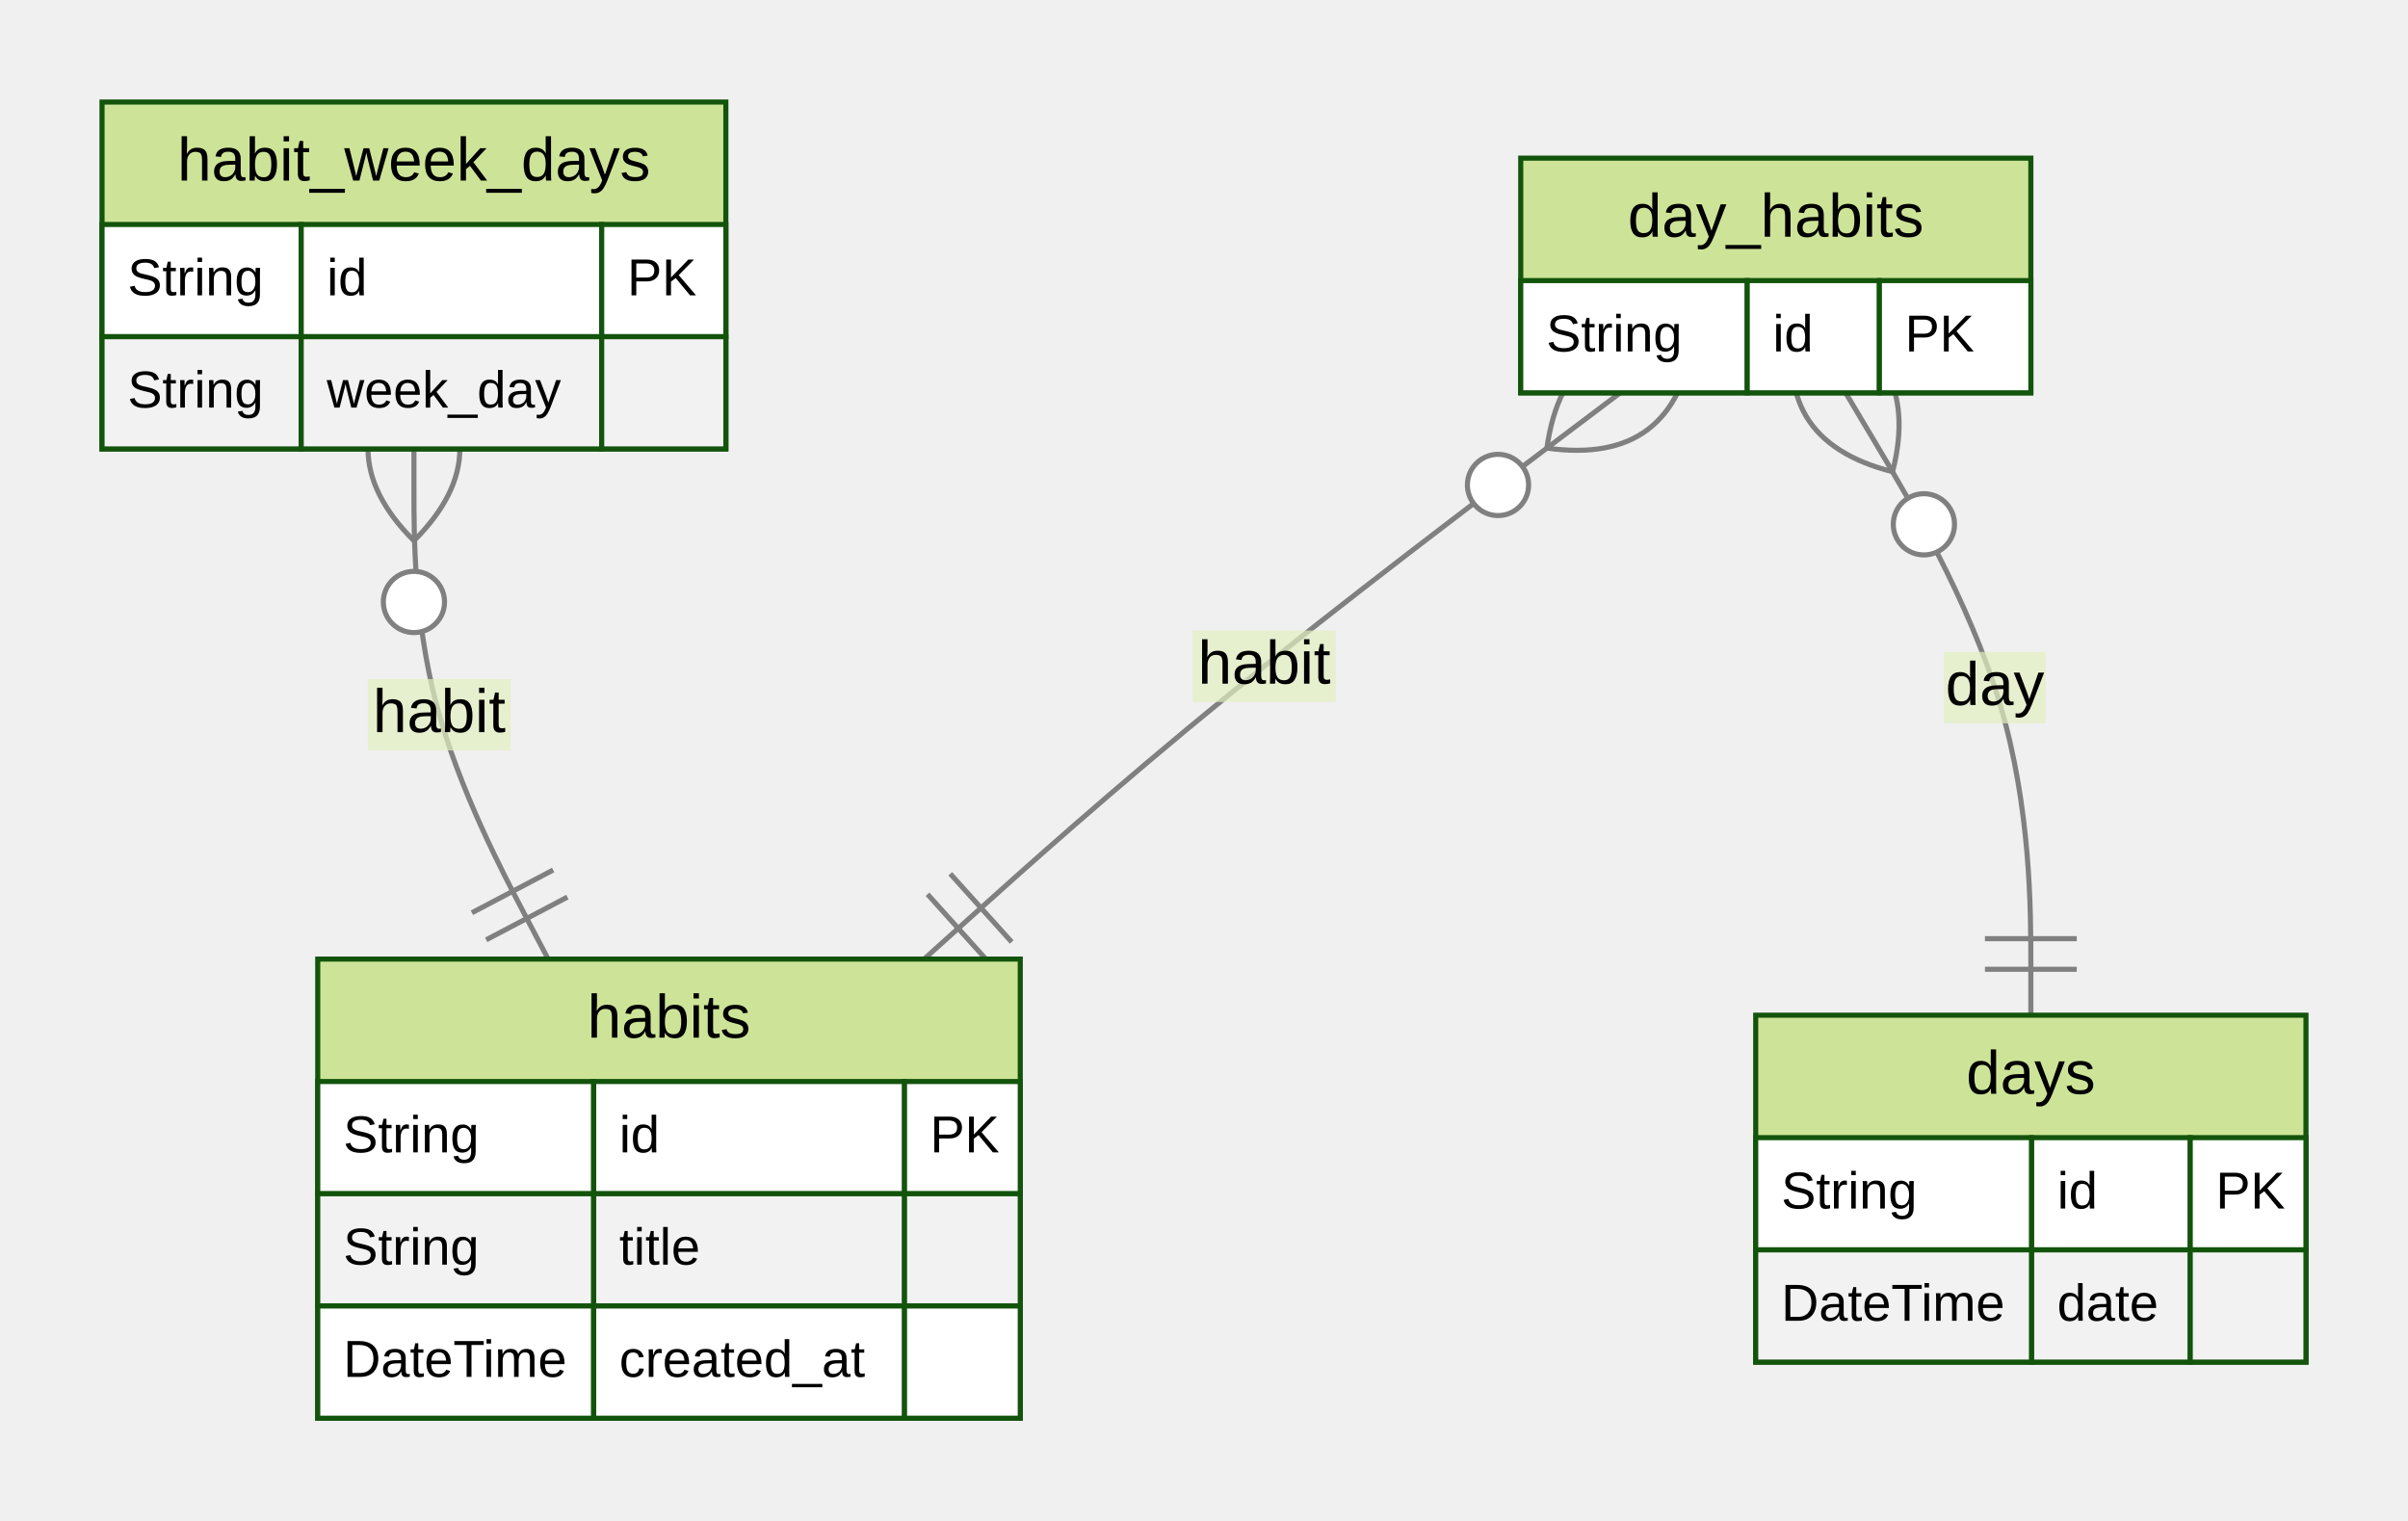
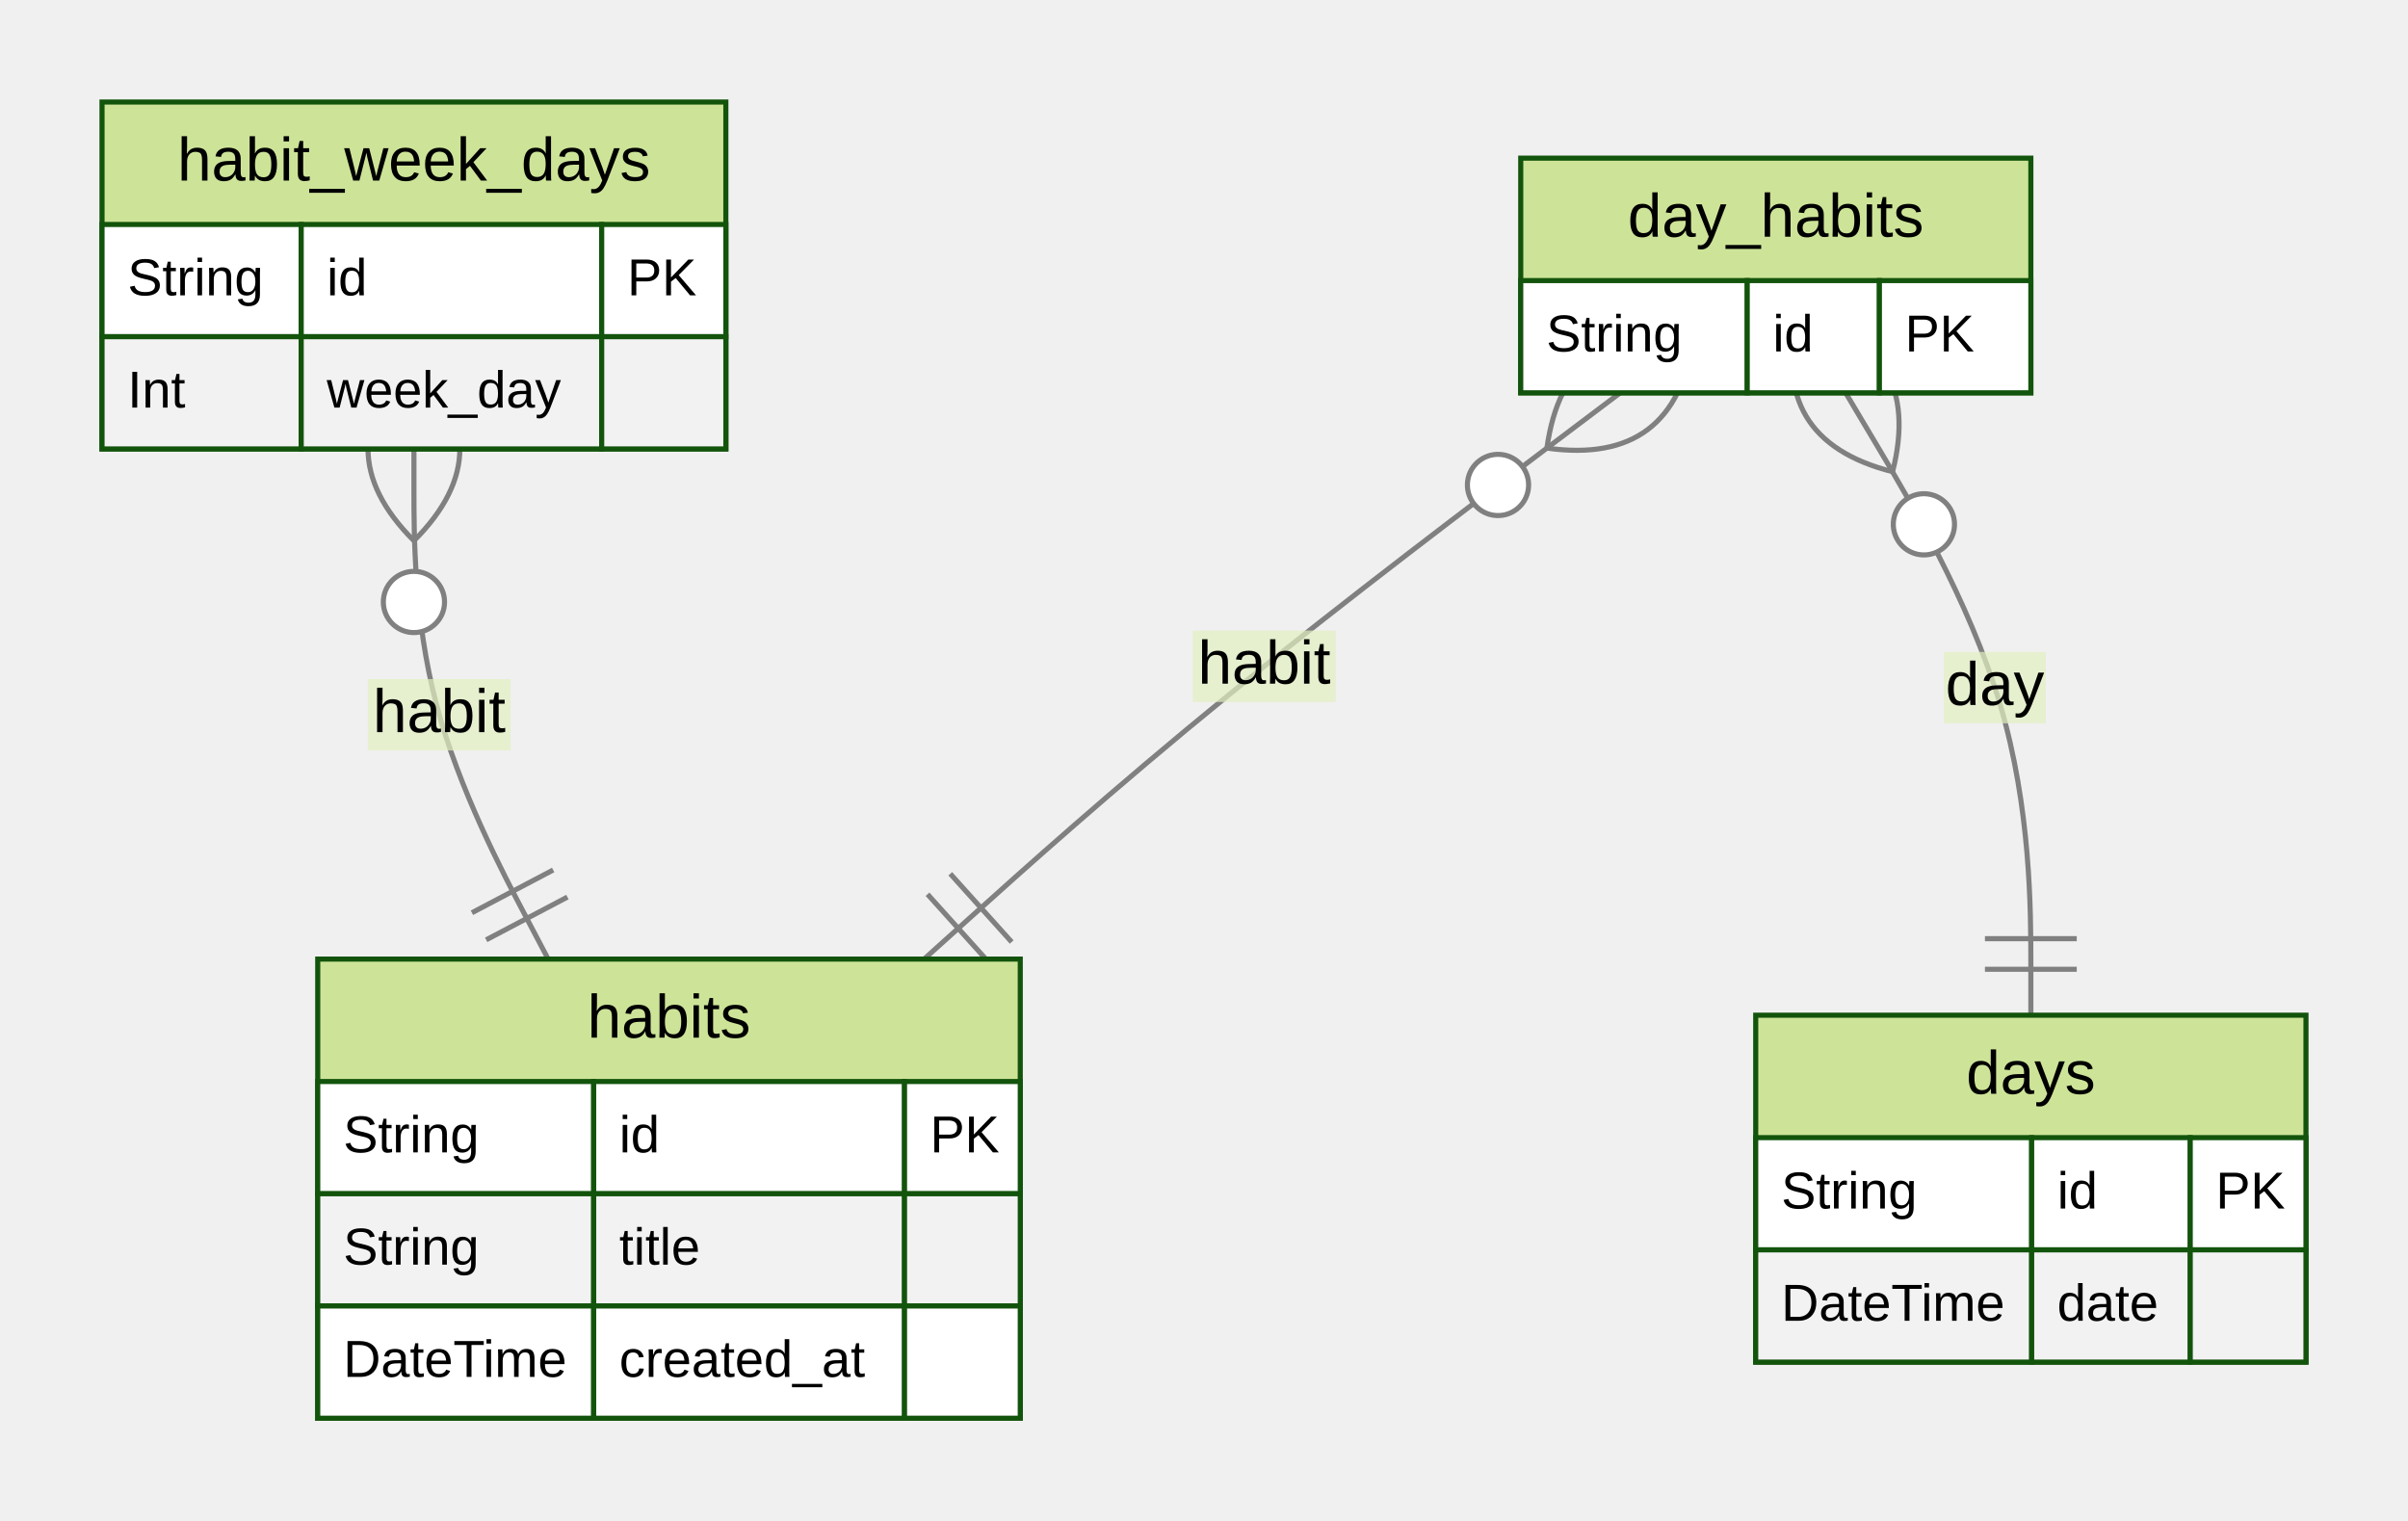
<svg xmlns="http://www.w3.org/2000/svg" aria-roledescription="er" viewBox="0 0 472.051 298" style="max-width: 472.051px; background-color: white;" width="100%" id="mermaid-0">
  <style>#mermaid-0{font-family:"trebuchet ms",verdana,arial,sans-serif;font-size:16px;fill:#000000;}#mermaid-0 .error-icon{fill:#552222;}#mermaid-0 .error-text{fill:#552222;stroke:#552222;}#mermaid-0 .edge-thickness-normal{stroke-width:2px;}#mermaid-0 .edge-thickness-thick{stroke-width:3.5px;}#mermaid-0 .edge-pattern-solid{stroke-dasharray:0;}#mermaid-0 .edge-pattern-dashed{stroke-dasharray:3;}#mermaid-0 .edge-pattern-dotted{stroke-dasharray:2;}#mermaid-0 .marker{fill:#000000;stroke:#000000;}#mermaid-0 .marker.cross{stroke:#000000;}#mermaid-0 svg{font-family:"trebuchet ms",verdana,arial,sans-serif;font-size:16px;}#mermaid-0 .entityBox{fill:#cde498;stroke:#13540c;}#mermaid-0 .attributeBoxOdd{fill:#ffffff;stroke:#13540c;}#mermaid-0 .attributeBoxEven{fill:#f2f2f2;stroke:#13540c;}#mermaid-0 .relationshipLabelBox{fill:hsl(78.158, 58.462%, 84.51%);opacity:0.7;background-color:hsl(78.158, 58.462%, 84.51%);}#mermaid-0 .relationshipLabelBox rect{opacity:0.5;}#mermaid-0 .relationshipLine{stroke:#000000;}#mermaid-0 .entityTitleText{text-anchor:middle;font-size:18px;fill:#000000;}#mermaid-0 :root{--mermaid-font-family:"trebuchet ms",verdana,arial,sans-serif;}</style>
  <g />
  <defs>
    <marker orient="auto" markerHeight="18" markerWidth="18" refY="9" refX="0" id="ONLY_ONE_START">
      <path d="M9,0 L9,18 M15,0 L15,18" fill="none" stroke="gray" />
    </marker>
  </defs>
  <defs>
    <marker orient="auto" markerHeight="18" markerWidth="18" refY="9" refX="18" id="ONLY_ONE_END">
      <path d="M3,0 L3,18 M9,0 L9,18" fill="none" stroke="gray" />
    </marker>
  </defs>
  <defs>
    <marker orient="auto" markerHeight="18" markerWidth="30" refY="9" refX="0" id="ZERO_OR_ONE_START">
      <circle r="6" cy="9" cx="21" fill="white" stroke="gray" />
      <path d="M9,0 L9,18" fill="none" stroke="gray" />
    </marker>
  </defs>
  <defs>
    <marker orient="auto" markerHeight="18" markerWidth="30" refY="9" refX="30" id="ZERO_OR_ONE_END">
      <circle r="6" cy="9" cx="9" fill="white" stroke="gray" />
      <path d="M21,0 L21,18" fill="none" stroke="gray" />
    </marker>
  </defs>
  <defs>
    <marker orient="auto" markerHeight="36" markerWidth="45" refY="18" refX="18" id="ONE_OR_MORE_START">
      <path d="M0,18 Q 18,0 36,18 Q 18,36 0,18 M42,9 L42,27" fill="none" stroke="gray" />
    </marker>
  </defs>
  <defs>
    <marker orient="auto" markerHeight="36" markerWidth="45" refY="18" refX="27" id="ONE_OR_MORE_END">
      <path d="M3,9 L3,27 M9,18 Q27,0 45,18 Q27,36 9,18" fill="none" stroke="gray" />
    </marker>
  </defs>
  <defs>
    <marker orient="auto" markerHeight="36" markerWidth="57" refY="18" refX="18" id="ZERO_OR_MORE_START">
      <circle r="6" cy="18" cx="48" fill="white" stroke="gray" />
      <path d="M0,18 Q18,0 36,18 Q18,36 0,18" fill="none" stroke="gray" />
    </marker>
  </defs>
  <defs>
    <marker orient="auto" markerHeight="36" markerWidth="57" refY="18" refX="39" id="ZERO_OR_MORE_END">
      <circle r="6" cy="18" cx="9" fill="white" stroke="gray" />
      <path d="M21,18 Q39,0 57,18 Q39,36 21,18" fill="none" stroke="gray" />
    </marker>
  </defs>
  <path style="stroke: gray; fill: none;" marker-start="url(#ZERO_OR_MORE_START)" marker-end="url(#ONLY_ONE_END)" d="M81.146,88L81.146,96.333C81.146,104.667,81.146,121.333,85.532,138C89.918,154.667,98.69,171.333,103.076,179.667L107.462,188" class="er relationshipLine" />
  <path style="stroke: gray; fill: none;" marker-start="url(#ZERO_OR_MORE_START)" marker-end="url(#ONLY_ONE_END)" d="M361.807,77L367.859,87.167C373.91,97.333,386.013,117.667,392.065,138C398.116,158.333,398.116,178.667,398.116,188.833L398.116,199" class="er relationshipLine" />
  <path style="stroke: gray; fill: none;" marker-start="url(#ZERO_OR_MORE_START)" marker-end="url(#ONLY_ONE_END)" d="M317.615,77L304.132,87.167C290.65,97.333,263.685,117.667,240.941,136.167C218.198,154.667,199.676,171.333,190.416,179.667L181.155,188" class="er relationshipLine" />
-   <g transform="translate(62.28748,188 )" id="entity-habits-c43881c6-c368-40ea-8c35-55d517be1c24">
+   <g transform="translate(62.28748,188 )" id="entity-habits-5216b6a8-80c1-4d03-810a-1ad8ea18732c">
    <rect height="90" width="137.718" y="0" x="0" class="er entityBox" />
-     <text style="dominant-baseline: middle; text-anchor: middle; font-size: 12px;" transform="translate(68.85901,12)" y="0" x="0" id="text-entity-habits-c43881c6-c368-40ea-8c35-55d517be1c24" class="er entityLabel">habits</text>
+     <text style="dominant-baseline: middle; text-anchor: middle; font-size: 12px;" transform="translate(68.85901,12)" y="0" x="0" id="text-entity-habits-5216b6a8-80c1-4d03-810a-1ad8ea18732c" class="er entityLabel">habits</text>
    <rect height="22" width="54.096" y="24" x="0" class="er attributeBoxOdd" />
-     <text style="dominant-baseline: middle; font-size: 10.2px;" transform="translate(5,35)" y="0" x="0" id="text-entity-habits-c43881c6-c368-40ea-8c35-55d517be1c24-attr-1-type" class="er entityLabel">String</text>
+     <text style="dominant-baseline: middle; font-size: 10.2px;" transform="translate(5,35)" y="0" x="0" id="text-entity-habits-5216b6a8-80c1-4d03-810a-1ad8ea18732c-attr-1-type" class="er entityLabel">String</text>
    <rect height="22" width="60.935" y="24" x="54.096" class="er attributeBoxOdd" />
-     <text style="dominant-baseline: middle; font-size: 10.2px;" transform="translate(59.09555,35)" y="0" x="0" id="text-entity-habits-c43881c6-c368-40ea-8c35-55d517be1c24-attr-1-name" class="er entityLabel">id</text>
+     <text style="dominant-baseline: middle; font-size: 10.2px;" transform="translate(59.09555,35)" y="0" x="0" id="text-entity-habits-5216b6a8-80c1-4d03-810a-1ad8ea18732c-attr-1-name" class="er entityLabel">id</text>
    <rect height="22" width="22.688" y="24" x="115.03" class="er attributeBoxOdd" />
-     <text style="dominant-baseline: middle; font-size: 10.2px;" transform="translate(120.0303,35)" y="0" x="0" id="text-entity-habits-c43881c6-c368-40ea-8c35-55d517be1c24-attr-1-key" class="er entityLabel">PK</text>
+     <text style="dominant-baseline: middle; font-size: 10.2px;" transform="translate(120.0303,35)" y="0" x="0" id="text-entity-habits-5216b6a8-80c1-4d03-810a-1ad8ea18732c-attr-1-key" class="er entityLabel">PK</text>
    <rect height="22" width="54.096" y="46" x="0" class="er attributeBoxEven" />
-     <text style="dominant-baseline: middle; font-size: 10.2px;" transform="translate(5,57)" y="0" x="0" id="text-entity-habits-c43881c6-c368-40ea-8c35-55d517be1c24-attr-2-type" class="er entityLabel">String</text>
+     <text style="dominant-baseline: middle; font-size: 10.2px;" transform="translate(5,57)" y="0" x="0" id="text-entity-habits-5216b6a8-80c1-4d03-810a-1ad8ea18732c-attr-2-type" class="er entityLabel">String</text>
    <rect height="22" width="60.935" y="46" x="54.096" class="er attributeBoxEven" />
-     <text style="dominant-baseline: middle; font-size: 10.2px;" transform="translate(59.09555,57)" y="0" x="0" id="text-entity-habits-c43881c6-c368-40ea-8c35-55d517be1c24-attr-2-name" class="er entityLabel">title</text>
+     <text style="dominant-baseline: middle; font-size: 10.2px;" transform="translate(59.09555,57)" y="0" x="0" id="text-entity-habits-5216b6a8-80c1-4d03-810a-1ad8ea18732c-attr-2-name" class="er entityLabel">title</text>
    <rect height="22" width="22.688" y="46" x="115.03" class="er attributeBoxEven" />
-     <text style="dominant-baseline: middle; font-size: 10.2px;" transform="translate(120.0303,57)" y="0" x="0" id="text-entity-habits-c43881c6-c368-40ea-8c35-55d517be1c24-attr-2-key" class="er entityLabel" />
+     <text style="dominant-baseline: middle; font-size: 10.2px;" transform="translate(120.0303,57)" y="0" x="0" id="text-entity-habits-5216b6a8-80c1-4d03-810a-1ad8ea18732c-attr-2-key" class="er entityLabel" />
    <rect height="22" width="54.096" y="68" x="0" class="er attributeBoxOdd" />
-     <text style="dominant-baseline: middle; font-size: 10.2px;" transform="translate(5,79)" y="0" x="0" id="text-entity-habits-c43881c6-c368-40ea-8c35-55d517be1c24-attr-3-type" class="er entityLabel">DateTime</text>
+     <text style="dominant-baseline: middle; font-size: 10.2px;" transform="translate(5,79)" y="0" x="0" id="text-entity-habits-5216b6a8-80c1-4d03-810a-1ad8ea18732c-attr-3-type" class="er entityLabel">DateTime</text>
    <rect height="22" width="60.935" y="68" x="54.096" class="er attributeBoxOdd" />
-     <text style="dominant-baseline: middle; font-size: 10.2px;" transform="translate(59.09555,79)" y="0" x="0" id="text-entity-habits-c43881c6-c368-40ea-8c35-55d517be1c24-attr-3-name" class="er entityLabel">created_at</text>
+     <text style="dominant-baseline: middle; font-size: 10.2px;" transform="translate(59.09555,79)" y="0" x="0" id="text-entity-habits-5216b6a8-80c1-4d03-810a-1ad8ea18732c-attr-3-name" class="er entityLabel">created_at</text>
    <rect height="22" width="22.688" y="68" x="115.03" class="er attributeBoxOdd" />
-     <text style="dominant-baseline: middle; font-size: 10.2px;" transform="translate(120.0303,79)" y="0" x="0" id="text-entity-habits-c43881c6-c368-40ea-8c35-55d517be1c24-attr-3-key" class="er entityLabel" />
+     <text style="dominant-baseline: middle; font-size: 10.2px;" transform="translate(120.0303,79)" y="0" x="0" id="text-entity-habits-5216b6a8-80c1-4d03-810a-1ad8ea18732c-attr-3-key" class="er entityLabel" />
  </g>
-   <g transform="translate(20,20 )" id="entity-habitweekdays-d720aaec-1a6a-4be2-a784-69f3821dfa1d">
+   <g transform="translate(20,20 )" id="entity-habitweekdays-1dcdfa0e-6d24-4220-b9d7-fdb6ec8e37e4">
    <rect height="68" width="122.293" y="0" x="0" class="er entityBox" />
-     <text style="dominant-baseline: middle; text-anchor: middle; font-size: 12px;" transform="translate(61.14648,12)" y="0" x="0" id="text-entity-habitweekdays-d720aaec-1a6a-4be2-a784-69f3821dfa1d" class="er entityLabel">habit_week_days</text>
+     <text style="dominant-baseline: middle; text-anchor: middle; font-size: 12px;" transform="translate(61.14648,12)" y="0" x="0" id="text-entity-habitweekdays-1dcdfa0e-6d24-4220-b9d7-fdb6ec8e37e4" class="er entityLabel">habit_week_days</text>
    <rect height="22" width="39.048" y="24" x="0" class="er attributeBoxOdd" />
-     <text style="dominant-baseline: middle; font-size: 10.2px;" transform="translate(5,35)" y="0" x="0" id="text-entity-habitweekdays-d720aaec-1a6a-4be2-a784-69f3821dfa1d-attr-1-type" class="er entityLabel">String</text>
+     <text style="dominant-baseline: middle; font-size: 10.2px;" transform="translate(5,35)" y="0" x="0" id="text-entity-habitweekdays-1dcdfa0e-6d24-4220-b9d7-fdb6ec8e37e4-attr-1-type" class="er entityLabel">String</text>
    <rect height="22" width="58.904" y="24" x="39.048" class="er attributeBoxOdd" />
-     <text style="dominant-baseline: middle; font-size: 10.2px;" transform="translate(44.04844,35)" y="0" x="0" id="text-entity-habitweekdays-d720aaec-1a6a-4be2-a784-69f3821dfa1d-attr-1-name" class="er entityLabel">id</text>
+     <text style="dominant-baseline: middle; font-size: 10.2px;" transform="translate(44.04844,35)" y="0" x="0" id="text-entity-habitweekdays-1dcdfa0e-6d24-4220-b9d7-fdb6ec8e37e4-attr-1-name" class="er entityLabel">id</text>
    <rect height="22" width="24.34" y="24" x="97.953" class="er attributeBoxOdd" />
-     <text style="dominant-baseline: middle; font-size: 10.2px;" transform="translate(102.9529,35)" y="0" x="0" id="text-entity-habitweekdays-d720aaec-1a6a-4be2-a784-69f3821dfa1d-attr-1-key" class="er entityLabel">PK</text>
+     <text style="dominant-baseline: middle; font-size: 10.2px;" transform="translate(102.9529,35)" y="0" x="0" id="text-entity-habitweekdays-1dcdfa0e-6d24-4220-b9d7-fdb6ec8e37e4-attr-1-key" class="er entityLabel">PK</text>
    <rect height="22" width="39.048" y="46" x="0" class="er attributeBoxEven" />
-     <text style="dominant-baseline: middle; font-size: 10.2px;" transform="translate(5,57)" y="0" x="0" id="text-entity-habitweekdays-d720aaec-1a6a-4be2-a784-69f3821dfa1d-attr-2-type" class="er entityLabel">String</text>
+     <text style="dominant-baseline: middle; font-size: 10.2px;" transform="translate(5,57)" y="0" x="0" id="text-entity-habitweekdays-1dcdfa0e-6d24-4220-b9d7-fdb6ec8e37e4-attr-2-type" class="er entityLabel">Int</text>
    <rect height="22" width="58.904" y="46" x="39.048" class="er attributeBoxEven" />
-     <text style="dominant-baseline: middle; font-size: 10.2px;" transform="translate(44.04844,57)" y="0" x="0" id="text-entity-habitweekdays-d720aaec-1a6a-4be2-a784-69f3821dfa1d-attr-2-name" class="er entityLabel">week_day</text>
+     <text style="dominant-baseline: middle; font-size: 10.2px;" transform="translate(44.04844,57)" y="0" x="0" id="text-entity-habitweekdays-1dcdfa0e-6d24-4220-b9d7-fdb6ec8e37e4-attr-2-name" class="er entityLabel">week_day</text>
    <rect height="22" width="24.34" y="46" x="97.953" class="er attributeBoxEven" />
-     <text style="dominant-baseline: middle; font-size: 10.2px;" transform="translate(102.9529,57)" y="0" x="0" id="text-entity-habitweekdays-d720aaec-1a6a-4be2-a784-69f3821dfa1d-attr-2-key" class="er entityLabel" />
+     <text style="dominant-baseline: middle; font-size: 10.2px;" transform="translate(102.9529,57)" y="0" x="0" id="text-entity-habitweekdays-1dcdfa0e-6d24-4220-b9d7-fdb6ec8e37e4-attr-2-key" class="er entityLabel" />
  </g>
-   <g transform="translate(344.182,199 )" id="entity-days-7cfa4824-4a28-49ed-ad4e-61af4c489b88">
+   <g transform="translate(344.182,199 )" id="entity-days-685d8baa-3e36-4eba-82a4-4b6792ee6464">
    <rect height="68" width="107.869" y="0" x="0" class="er entityBox" />
-     <text style="dominant-baseline: middle; text-anchor: middle; font-size: 12px;" transform="translate(53.93452,12)" y="0" x="0" id="text-entity-days-7cfa4824-4a28-49ed-ad4e-61af4c489b88" class="er entityLabel">days</text>
+     <text style="dominant-baseline: middle; text-anchor: middle; font-size: 12px;" transform="translate(53.93452,12)" y="0" x="0" id="text-entity-days-685d8baa-3e36-4eba-82a4-4b6792ee6464" class="er entityLabel">days</text>
    <rect height="22" width="54.096" y="24" x="0" class="er attributeBoxOdd" />
-     <text style="dominant-baseline: middle; font-size: 10.2px;" transform="translate(5,35)" y="0" x="0" id="text-entity-days-7cfa4824-4a28-49ed-ad4e-61af4c489b88-attr-1-type" class="er entityLabel">String</text>
+     <text style="dominant-baseline: middle; font-size: 10.2px;" transform="translate(5,35)" y="0" x="0" id="text-entity-days-685d8baa-3e36-4eba-82a4-4b6792ee6464-attr-1-type" class="er entityLabel">String</text>
    <rect height="22" width="31.086" y="24" x="54.096" class="er attributeBoxOdd" />
-     <text style="dominant-baseline: middle; font-size: 10.2px;" transform="translate(59.09555,35)" y="0" x="0" id="text-entity-days-7cfa4824-4a28-49ed-ad4e-61af4c489b88-attr-1-name" class="er entityLabel">id</text>
+     <text style="dominant-baseline: middle; font-size: 10.2px;" transform="translate(59.09555,35)" y="0" x="0" id="text-entity-days-685d8baa-3e36-4eba-82a4-4b6792ee6464-attr-1-name" class="er entityLabel">id</text>
    <rect height="22" width="22.688" y="24" x="85.181" class="er attributeBoxOdd" />
-     <text style="dominant-baseline: middle; font-size: 10.2px;" transform="translate(90.18137,35)" y="0" x="0" id="text-entity-days-7cfa4824-4a28-49ed-ad4e-61af4c489b88-attr-1-key" class="er entityLabel">PK</text>
+     <text style="dominant-baseline: middle; font-size: 10.2px;" transform="translate(90.18137,35)" y="0" x="0" id="text-entity-days-685d8baa-3e36-4eba-82a4-4b6792ee6464-attr-1-key" class="er entityLabel">PK</text>
    <rect height="22" width="54.096" y="46" x="0" class="er attributeBoxEven" />
-     <text style="dominant-baseline: middle; font-size: 10.2px;" transform="translate(5,57)" y="0" x="0" id="text-entity-days-7cfa4824-4a28-49ed-ad4e-61af4c489b88-attr-2-type" class="er entityLabel">DateTime</text>
+     <text style="dominant-baseline: middle; font-size: 10.2px;" transform="translate(5,57)" y="0" x="0" id="text-entity-days-685d8baa-3e36-4eba-82a4-4b6792ee6464-attr-2-type" class="er entityLabel">DateTime</text>
    <rect height="22" width="31.086" y="46" x="54.096" class="er attributeBoxEven" />
-     <text style="dominant-baseline: middle; font-size: 10.2px;" transform="translate(59.09555,57)" y="0" x="0" id="text-entity-days-7cfa4824-4a28-49ed-ad4e-61af4c489b88-attr-2-name" class="er entityLabel">date</text>
+     <text style="dominant-baseline: middle; font-size: 10.2px;" transform="translate(59.09555,57)" y="0" x="0" id="text-entity-days-685d8baa-3e36-4eba-82a4-4b6792ee6464-attr-2-name" class="er entityLabel">date</text>
    <rect height="22" width="22.688" y="46" x="85.181" class="er attributeBoxEven" />
-     <text style="dominant-baseline: middle; font-size: 10.2px;" transform="translate(90.18137,57)" y="0" x="0" id="text-entity-days-7cfa4824-4a28-49ed-ad4e-61af4c489b88-attr-2-key" class="er entityLabel" />
+     <text style="dominant-baseline: middle; font-size: 10.2px;" transform="translate(90.18137,57)" y="0" x="0" id="text-entity-days-685d8baa-3e36-4eba-82a4-4b6792ee6464-attr-2-key" class="er entityLabel" />
  </g>
-   <g transform="translate(298.1165,31 )" id="entity-dayhabits-41fa3e5d-1437-4089-b239-d28c426e3a07">
+   <g transform="translate(298.1165,31 )" id="entity-dayhabits-e741dbe7-edfb-492a-830c-5522e3c9f45e">
    <rect height="46" width="100" y="0" x="0" class="er entityBox" />
-     <text style="dominant-baseline: middle; text-anchor: middle; font-size: 12px;" transform="translate(50,12)" y="0" x="0" id="text-entity-dayhabits-41fa3e5d-1437-4089-b239-d28c426e3a07" class="er entityLabel">day_habits</text>
+     <text style="dominant-baseline: middle; text-anchor: middle; font-size: 12px;" transform="translate(50,12)" y="0" x="0" id="text-entity-dayhabits-e741dbe7-edfb-492a-830c-5522e3c9f45e" class="er entityLabel">day_habits</text>
    <rect height="22" width="44.399" y="24" x="0" class="er attributeBoxOdd" />
-     <text style="dominant-baseline: middle; font-size: 10.2px;" transform="translate(5,35)" y="0" x="0" id="text-entity-dayhabits-41fa3e5d-1437-4089-b239-d28c426e3a07-attr-1-type" class="er entityLabel">String</text>
+     <text style="dominant-baseline: middle; font-size: 10.2px;" transform="translate(5,35)" y="0" x="0" id="text-entity-dayhabits-e741dbe7-edfb-492a-830c-5522e3c9f45e-attr-1-type" class="er entityLabel">String</text>
    <rect height="22" width="25.911" y="24" x="44.399" class="er attributeBoxOdd" />
-     <text style="dominant-baseline: middle; font-size: 10.2px;" transform="translate(49.39862,35)" y="0" x="0" id="text-entity-dayhabits-41fa3e5d-1437-4089-b239-d28c426e3a07-attr-1-name" class="er entityLabel">id</text>
+     <text style="dominant-baseline: middle; font-size: 10.2px;" transform="translate(49.39862,35)" y="0" x="0" id="text-entity-dayhabits-e741dbe7-edfb-492a-830c-5522e3c9f45e-attr-1-name" class="er entityLabel">id</text>
    <rect height="22" width="29.69" y="24" x="70.31" class="er attributeBoxOdd" />
-     <text style="dominant-baseline: middle; font-size: 10.2px;" transform="translate(75.30976,35)" y="0" x="0" id="text-entity-dayhabits-41fa3e5d-1437-4089-b239-d28c426e3a07-attr-1-key" class="er entityLabel">PK</text>
+     <text style="dominant-baseline: middle; font-size: 10.2px;" transform="translate(75.30976,35)" y="0" x="0" id="text-entity-dayhabits-e741dbe7-edfb-492a-830c-5522e3c9f45e-attr-1-key" class="er entityLabel">PK</text>
  </g>
  <rect height="14" width="27.969" y="133.109" x="72.126" class="er relationshipLabelBox" />
  <text style="text-anchor: middle; dominant-baseline: middle; font-size: 12px;" y="140.109" x="86.11" id="rel1" class="er relationshipLabel">habit</text>
  <rect height="14" width="19.99" y="127.788" x="381.065" class="er relationshipLabelBox" />
  <text style="text-anchor: middle; dominant-baseline: middle; font-size: 12px;" y="134.788" x="391.06" id="rel2" class="er relationshipLabel">day</text>
  <rect height="14" width="27.969" y="123.605" x="233.851" class="er relationshipLabelBox" />
  <text style="text-anchor: middle; dominant-baseline: middle; font-size: 12px;" y="130.605" x="247.836" id="rel3" class="er relationshipLabel">habit</text>
</svg>
